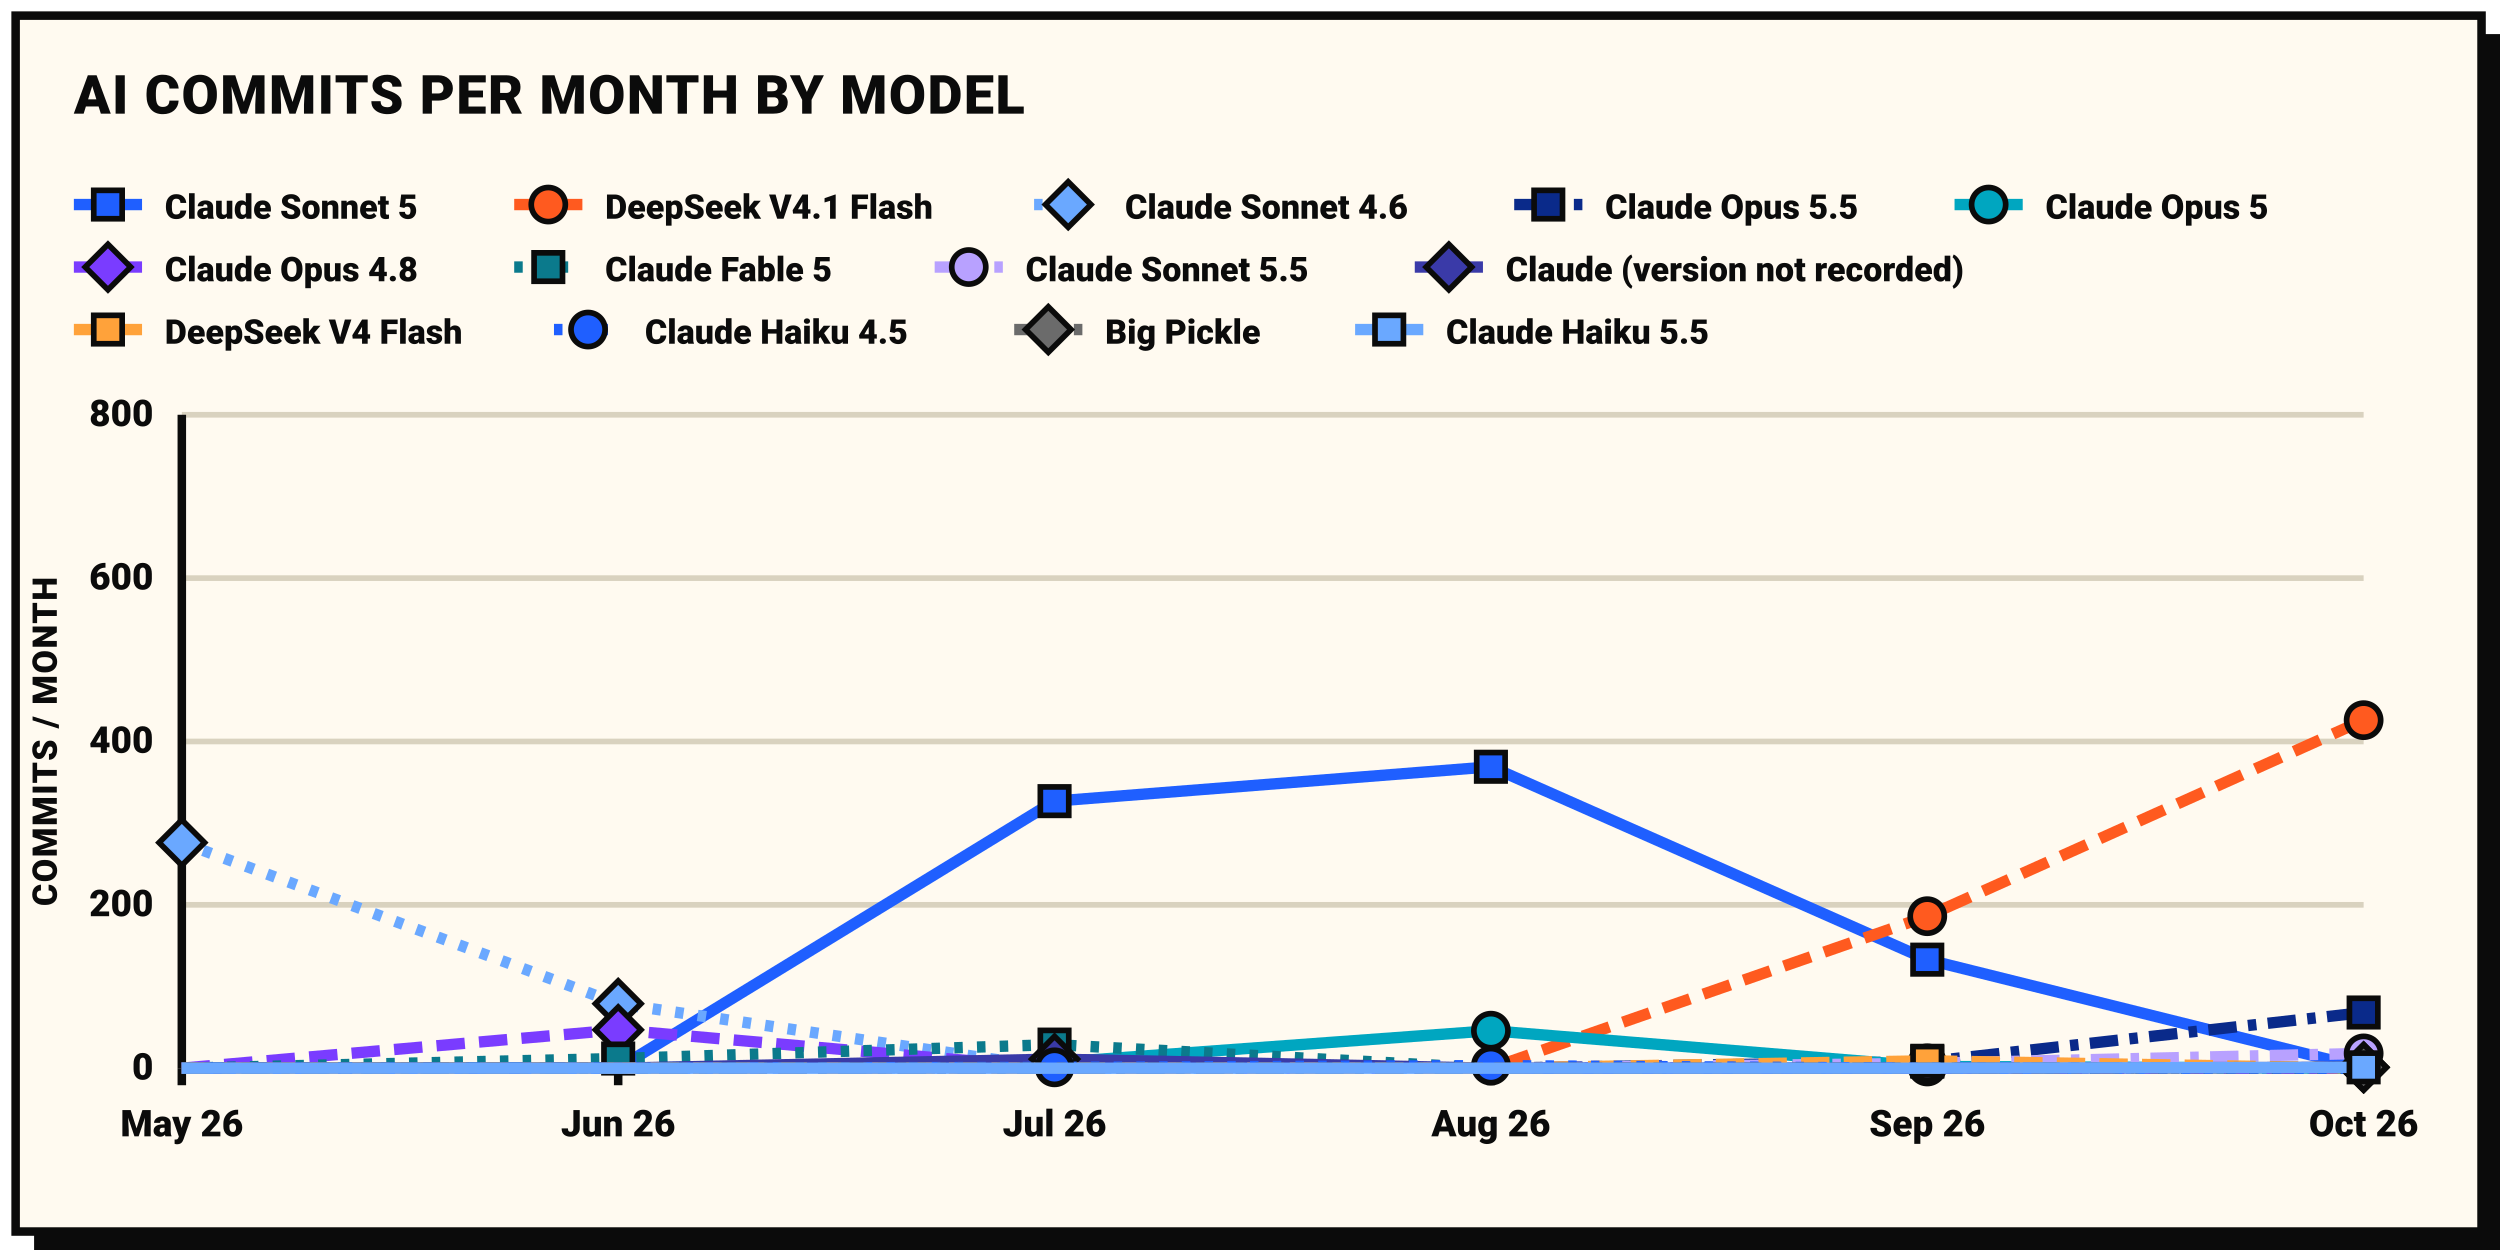
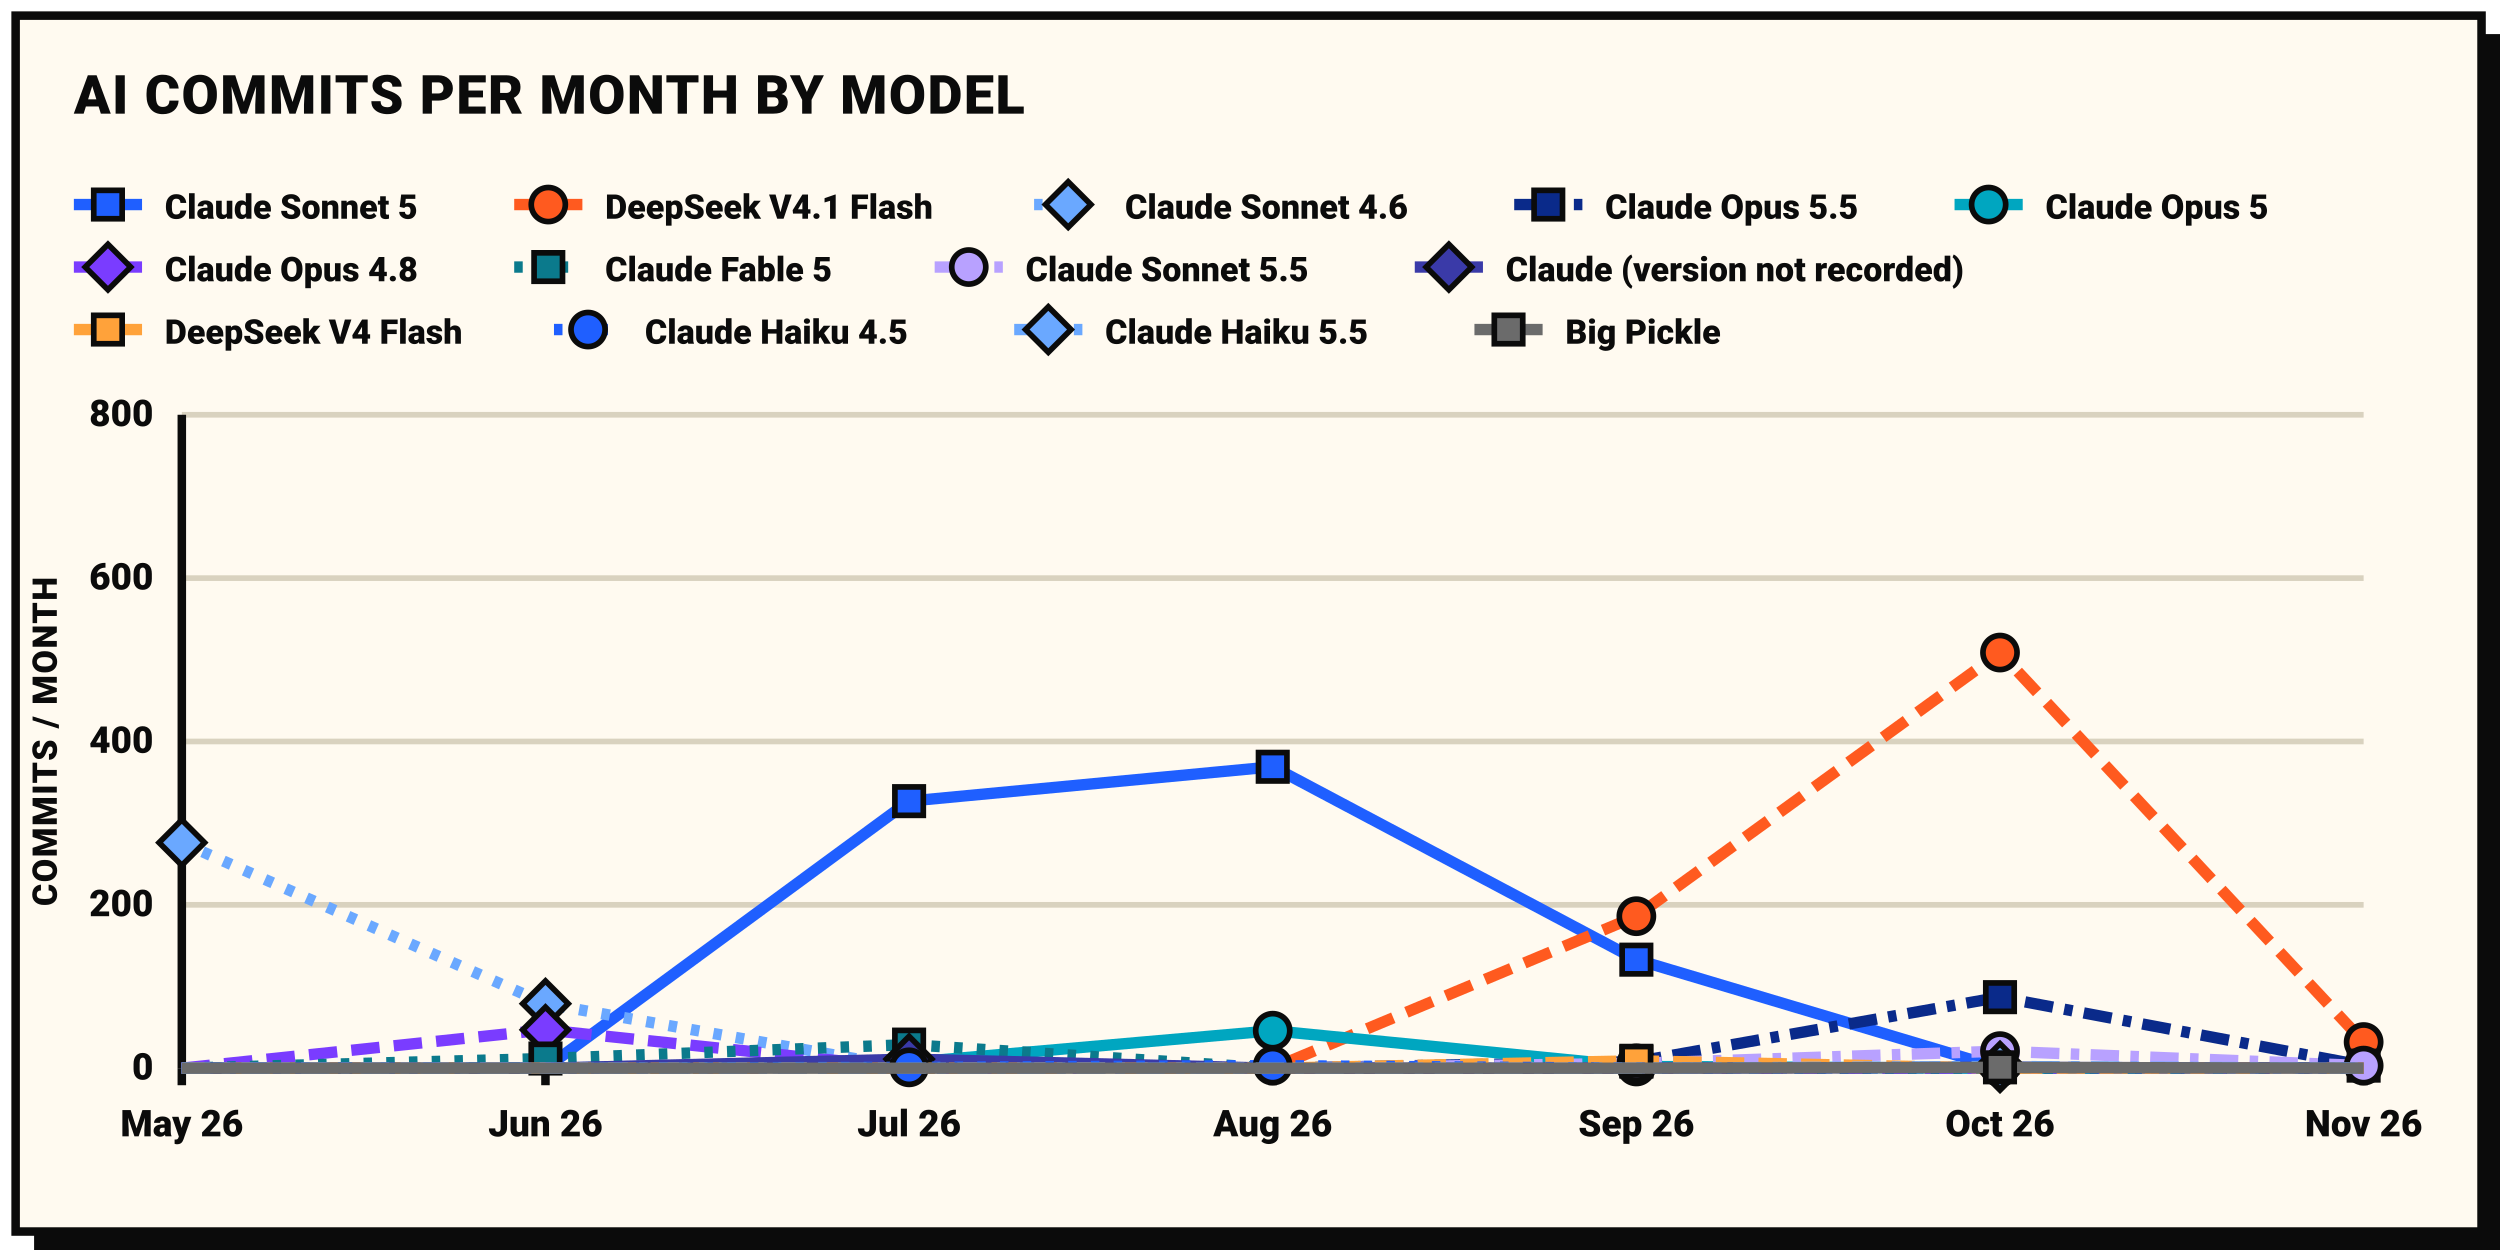
<svg xmlns="http://www.w3.org/2000/svg" viewBox="0 0 880 440" font-family="-apple-system, BlinkMacSystemFont, 'Segoe UI', Roboto, Helvetica, Arial, sans-serif" role="img" aria-labelledby="t d">
  <rect x="12" y="12" width="868" height="428" fill="#0b0b0b" />
  <rect x="5.5" y="5.5" width="868" height="428" fill="#fffaf0" stroke="#0b0b0b" stroke-width="3" />
  <text x="26" y="40" fill="#0b0b0b" font-weight="800" font-size="19" letter-spacing="0.5">AI COMMITS PER MONTH BY MODEL</text>
  <line x1="26" y1="72" x2="50" y2="72" stroke="#1f5fff" stroke-width="4" />
  <rect x="33.0" y="67.0" width="10" height="10" fill="#1f5fff" stroke="#0b0b0b" stroke-width="2" />
  <text x="58" y="77" fill="#0b0b0b" font-weight="800" font-size="12">Claude Sonnet 5</text>
  <line x1="181" y1="72" x2="205" y2="72" stroke="#ff5a1f" stroke-width="4" stroke-dasharray="10 5" />
  <circle cx="193.0" cy="72.0" r="6" fill="#ff5a1f" stroke="#0b0b0b" stroke-width="2" />
  <text x="213" y="77" fill="#0b0b0b" font-weight="800" font-size="12">DeepSeek V4.1 Flash</text>
  <line x1="364" y1="72" x2="388" y2="72" stroke="#6aa8ff" stroke-width="4" stroke-dasharray="3 5" />
  <polygon points="376.0,64.0 384.0,72.0 376.0,80.0 368.0,72.0" fill="#6aa8ff" stroke="#0b0b0b" stroke-width="2" />
  <text x="396" y="77" fill="#0b0b0b" font-weight="800" font-size="12">Claude Sonnet 4.6</text>
  <line x1="533" y1="72" x2="557" y2="72" stroke="#0a2a8a" stroke-width="4" stroke-dasharray="10 4 3 4" />
  <rect x="540.0" y="67.0" width="10" height="10" fill="#0a2a8a" stroke="#0b0b0b" stroke-width="2" />
  <text x="565" y="77" fill="#0b0b0b" font-weight="800" font-size="12">Claude Opus 5.5</text>
  <line x1="688" y1="72" x2="712" y2="72" stroke="#00a6c0" stroke-width="4" />
  <circle cx="700.0" cy="72.0" r="6" fill="#00a6c0" stroke="#0b0b0b" stroke-width="2" />
  <text x="720" y="77" fill="#0b0b0b" font-weight="800" font-size="12">Claude Opus 5</text>
  <line x1="26" y1="94" x2="50" y2="94" stroke="#7a3cff" stroke-width="4" stroke-dasharray="10 5" />
  <polygon points="38.0,86.0 46.0,94.0 38.0,102.0 30.0,94.0" fill="#7a3cff" stroke="#0b0b0b" stroke-width="2" />
  <text x="58" y="99" fill="#0b0b0b" font-weight="800" font-size="12">Claude Opus 4.8</text>
  <line x1="181" y1="94" x2="205" y2="94" stroke="#0b7a8c" stroke-width="4" stroke-dasharray="3 5" />
  <rect x="188.0" y="89.0" width="10" height="10" fill="#0b7a8c" stroke="#0b0b0b" stroke-width="2" />
  <text x="213" y="99" fill="#0b0b0b" font-weight="800" font-size="12">Claude Fable 5</text>
  <line x1="329" y1="94" x2="353" y2="94" stroke="#b8a1ff" stroke-width="4" stroke-dasharray="10 4 3 4" />
  <circle cx="341.0" cy="94.0" r="6" fill="#b8a1ff" stroke="#0b0b0b" stroke-width="2" />
  <text x="361" y="99" fill="#0b0b0b" font-weight="800" font-size="12">Claude Sonnet 5.5</text>
  <line x1="498" y1="94" x2="522" y2="94" stroke="#3a3aa8" stroke-width="4" />
  <polygon points="510.0,86.0 518.0,94.0 510.0,102.0 502.0,94.0" fill="#3a3aa8" stroke="#0b0b0b" stroke-width="2" />
  <text x="530" y="99" fill="#0b0b0b" font-weight="800" font-size="12">Claude (version not recorded)</text>
  <line x1="26" y1="116" x2="50" y2="116" stroke="#ffa23a" stroke-width="4" stroke-dasharray="10 5" />
  <rect x="33.0" y="111.0" width="10" height="10" fill="#ffa23a" stroke="#0b0b0b" stroke-width="2" />
  <text x="58" y="121" fill="#0b0b0b" font-weight="800" font-size="12">DeepSeek V4 Flash</text>
  <line x1="195" y1="116" x2="219" y2="116" stroke="#1f5fff" stroke-width="4" stroke-dasharray="3 5" />
  <circle cx="207.0" cy="116.0" r="6" fill="#1f5fff" stroke="#0b0b0b" stroke-width="2" />
  <text x="227" y="121" fill="#0b0b0b" font-weight="800" font-size="12">Claude Haiku 4.5</text>
-   <line x1="357" y1="116" x2="381" y2="116" stroke="#6b6b6b" stroke-width="4" stroke-dasharray="10 4 3 4" />
-   <polygon points="369.0,108.0 377.0,116.0 369.0,124.0 361.0,116.0" fill="#6b6b6b" stroke="#0b0b0b" stroke-width="2" />
-   <text x="389" y="121" fill="#0b0b0b" font-weight="800" font-size="12">Big Pickle</text>
-   <line x1="477" y1="116" x2="501" y2="116" stroke="#6aa8ff" stroke-width="4" />
-   <rect x="484.0" y="111.0" width="10" height="10" fill="#6aa8ff" stroke="#0b0b0b" stroke-width="2" />
-   <text x="509" y="121" fill="#0b0b0b" font-weight="800" font-size="12">Claude Haiku 5.5</text>
+   <line x1="357" y1="116" x2="381" y2="116" stroke="#6aa8ff" stroke-width="4" stroke-dasharray="10 4 3 4" />
+   <polygon points="369.0,108.0 377.0,116.0 369.0,124.0 361.0,116.0" fill="#6aa8ff" stroke="#0b0b0b" stroke-width="2" />
+   <text x="389" y="121" fill="#0b0b0b" font-weight="800" font-size="12">Claude Haiku 5.5</text>
+   <line x1="519" y1="116" x2="543" y2="116" stroke="#6b6b6b" stroke-width="4" />
+   <rect x="526.0" y="111.0" width="10" height="10" fill="#6b6b6b" stroke="#0b0b0b" stroke-width="2" />
+   <text x="551" y="121" fill="#0b0b0b" font-weight="800" font-size="12">Big Pickle</text>
  <line x1="64" y1="376" x2="832" y2="376" stroke="#0b0b0b" stroke-width="3" />
  <text x="54" y="380" fill="#0b0b0b" font-weight="800" font-size="13" text-anchor="end">0</text>
  <line x1="64" y1="318.5" x2="832" y2="318.5" stroke="#d9d2bf" stroke-width="2" />
  <text x="54" y="322.5" fill="#0b0b0b" font-weight="800" font-size="13" text-anchor="end">200</text>
  <line x1="64" y1="261" x2="832" y2="261" stroke="#d9d2bf" stroke-width="2" />
  <text x="54" y="265" fill="#0b0b0b" font-weight="800" font-size="13" text-anchor="end">400</text>
  <line x1="64" y1="203.5" x2="832" y2="203.5" stroke="#d9d2bf" stroke-width="2" />
  <text x="54" y="207.5" fill="#0b0b0b" font-weight="800" font-size="13" text-anchor="end">600</text>
  <line x1="64" y1="146" x2="832" y2="146" stroke="#d9d2bf" stroke-width="2" />
  <text x="54" y="150" fill="#0b0b0b" font-weight="800" font-size="13" text-anchor="end">800</text>
  <line x1="64" y1="146" x2="64" y2="376" stroke="#0b0b0b" stroke-width="3" />
  <line x1="64" y1="376" x2="64" y2="382" stroke="#0b0b0b" stroke-width="3" />
  <text x="64" y="400" fill="#0b0b0b" font-weight="800" font-size="13" text-anchor="middle">May 26</text>
-   <line x1="217.6" y1="376" x2="217.6" y2="382" stroke="#0b0b0b" stroke-width="3" />
-   <text x="217.6" y="400" fill="#0b0b0b" font-weight="800" font-size="13" text-anchor="middle">Jun 26</text>
-   <line x1="371.2" y1="376" x2="371.2" y2="382" stroke="#0b0b0b" stroke-width="3" />
-   <text x="371.2" y="400" fill="#0b0b0b" font-weight="800" font-size="13" text-anchor="middle">Jul 26</text>
-   <line x1="524.8" y1="376" x2="524.8" y2="382" stroke="#0b0b0b" stroke-width="3" />
-   <text x="524.8" y="400" fill="#0b0b0b" font-weight="800" font-size="13" text-anchor="middle">Aug 26</text>
-   <line x1="678.4" y1="376" x2="678.4" y2="382" stroke="#0b0b0b" stroke-width="3" />
-   <text x="678.4" y="400" fill="#0b0b0b" font-weight="800" font-size="13" text-anchor="middle">Sep 26</text>
+   <line x1="192" y1="376" x2="192" y2="382" stroke="#0b0b0b" stroke-width="3" />
+   <text x="192" y="400" fill="#0b0b0b" font-weight="800" font-size="13" text-anchor="middle">Jun 26</text>
+   <line x1="320" y1="376" x2="320" y2="382" stroke="#0b0b0b" stroke-width="3" />
+   <text x="320" y="400" fill="#0b0b0b" font-weight="800" font-size="13" text-anchor="middle">Jul 26</text>
+   <line x1="448" y1="376" x2="448" y2="382" stroke="#0b0b0b" stroke-width="3" />
+   <text x="448" y="400" fill="#0b0b0b" font-weight="800" font-size="13" text-anchor="middle">Aug 26</text>
+   <line x1="576" y1="376" x2="576" y2="382" stroke="#0b0b0b" stroke-width="3" />
+   <text x="576" y="400" fill="#0b0b0b" font-weight="800" font-size="13" text-anchor="middle">Sep 26</text>
+   <line x1="704" y1="376" x2="704" y2="382" stroke="#0b0b0b" stroke-width="3" />
+   <text x="704" y="400" fill="#0b0b0b" font-weight="800" font-size="13" text-anchor="middle">Oct 26</text>
  <line x1="832" y1="376" x2="832" y2="382" stroke="#0b0b0b" stroke-width="3" />
-   <text x="832" y="400" fill="#0b0b0b" font-weight="800" font-size="13" text-anchor="middle">Oct 26</text>
+   <text x="832" y="400" fill="#0b0b0b" font-weight="800" font-size="13" text-anchor="middle">Nov 26</text>
  <text x="20" y="261" fill="#0b0b0b" font-weight="800" font-size="12" text-anchor="middle" letter-spacing="0.5" transform="rotate(-90 20 261)">COMMITS / MONTH</text>
-   <polyline points="64.0,376.0 217.6,376.0 371.2,282.0 524.8,269.9 678.4,337.8 832.0,376.0" fill="none" stroke="#1f5fff" stroke-width="4" stroke-linejoin="miter" />
-   <rect x="366.2" y="277.0" width="10" height="10" fill="#1f5fff" stroke="#0b0b0b" stroke-width="2" />
-   <rect x="519.8" y="264.9" width="10" height="10" fill="#1f5fff" stroke="#0b0b0b" stroke-width="2" />
-   <rect x="673.4" y="332.8" width="10" height="10" fill="#1f5fff" stroke="#0b0b0b" stroke-width="2" />
-   <polyline points="64.0,376.0 217.6,376.0 371.2,376.0 524.8,376.0 678.4,322.5 832.0,253.5" fill="none" stroke="#ff5a1f" stroke-width="4" stroke-linejoin="miter" stroke-dasharray="10 5" />
-   <circle cx="678.4" cy="322.5" r="6" fill="#ff5a1f" stroke="#0b0b0b" stroke-width="2" />
-   <circle cx="832.0" cy="253.5" r="6" fill="#ff5a1f" stroke="#0b0b0b" stroke-width="2" />
-   <polyline points="64.0,296.6 217.6,353.3 371.2,376.0 524.8,376.0 678.4,376.0 832.0,376.0" fill="none" stroke="#6aa8ff" stroke-width="4" stroke-linejoin="miter" stroke-dasharray="3 5" />
+   <polyline points="64.0,376.0 192.0,376.0 320.0,282.0 448.0,269.9 576.0,337.8 704.0,376.0 832.0,376.0" fill="none" stroke="#1f5fff" stroke-width="4" stroke-linejoin="miter" />
+   <rect x="315.0" y="277.0" width="10" height="10" fill="#1f5fff" stroke="#0b0b0b" stroke-width="2" />
+   <rect x="443.0" y="264.9" width="10" height="10" fill="#1f5fff" stroke="#0b0b0b" stroke-width="2" />
+   <rect x="571.0" y="332.8" width="10" height="10" fill="#1f5fff" stroke="#0b0b0b" stroke-width="2" />
+   <polyline points="64.0,376.0 192.0,376.0 320.0,376.0 448.0,376.0 576.0,322.5 704.0,229.7 832.0,366.8" fill="none" stroke="#ff5a1f" stroke-width="4" stroke-linejoin="miter" stroke-dasharray="10 5" />
+   <circle cx="576.0" cy="322.5" r="6" fill="#ff5a1f" stroke="#0b0b0b" stroke-width="2" />
+   <circle cx="704.0" cy="229.7" r="6" fill="#ff5a1f" stroke="#0b0b0b" stroke-width="2" />
+   <circle cx="832.0" cy="366.8" r="6" fill="#ff5a1f" stroke="#0b0b0b" stroke-width="2" />
+   <polyline points="64.0,296.6 192.0,353.3 320.0,376.0 448.0,376.0 576.0,376.0 704.0,376.0 832.0,376.0" fill="none" stroke="#6aa8ff" stroke-width="4" stroke-linejoin="miter" stroke-dasharray="3 5" />
  <polygon points="64.0,288.6 72.0,296.6 64.0,304.6 56.0,296.6" fill="#6aa8ff" stroke="#0b0b0b" stroke-width="2" />
-   <polygon points="217.6,345.3 225.6,353.3 217.6,361.3 209.6,353.3" fill="#6aa8ff" stroke="#0b0b0b" stroke-width="2" />
-   <polyline points="64.0,376.0 217.6,376.0 371.2,376.0 524.8,376.0 678.4,373.7 832.0,356.4" fill="none" stroke="#0a2a8a" stroke-width="4" stroke-linejoin="miter" stroke-dasharray="10 4 3 4" />
-   <rect x="673.4" y="368.7" width="10" height="10" fill="#0a2a8a" stroke="#0b0b0b" stroke-width="2" />
-   <rect x="827.0" y="351.4" width="10" height="10" fill="#0a2a8a" stroke="#0b0b0b" stroke-width="2" />
-   <polyline points="64.0,376.0 217.6,376.0 371.2,374.0 524.8,362.8 678.4,375.4 832.0,376.0" fill="none" stroke="#00a6c0" stroke-width="4" stroke-linejoin="miter" />
-   <circle cx="371.2" cy="374.0" r="6" fill="#00a6c0" stroke="#0b0b0b" stroke-width="2" />
-   <circle cx="524.8" cy="362.8" r="6" fill="#00a6c0" stroke="#0b0b0b" stroke-width="2" />
-   <circle cx="678.4" cy="375.4" r="6" fill="#00a6c0" stroke="#0b0b0b" stroke-width="2" />
-   <polyline points="64.0,376.0 217.6,362.5 371.2,376.0 524.8,376.0 678.4,376.0 832.0,376.0" fill="none" stroke="#7a3cff" stroke-width="4" stroke-linejoin="miter" stroke-dasharray="10 5" />
-   <polygon points="217.6,354.5 225.6,362.5 217.6,370.5 209.6,362.5" fill="#7a3cff" stroke="#0b0b0b" stroke-width="2" />
-   <polyline points="64.0,376.0 217.6,372.6 371.2,367.7 524.8,376.0 678.4,376.0 832.0,376.0" fill="none" stroke="#0b7a8c" stroke-width="4" stroke-linejoin="miter" stroke-dasharray="3 5" />
-   <rect x="212.6" y="367.6" width="10" height="10" fill="#0b7a8c" stroke="#0b0b0b" stroke-width="2" />
-   <rect x="366.2" y="362.7" width="10" height="10" fill="#0b7a8c" stroke="#0b0b0b" stroke-width="2" />
-   <polyline points="64.0,376.0 217.6,376.0 371.2,376.0 524.8,376.0 678.4,374.3 832.0,370.8" fill="none" stroke="#b8a1ff" stroke-width="4" stroke-linejoin="miter" stroke-dasharray="10 4 3 4" />
-   <circle cx="678.4" cy="374.3" r="6" fill="#b8a1ff" stroke="#0b0b0b" stroke-width="2" />
-   <circle cx="832.0" cy="370.8" r="6" fill="#b8a1ff" stroke="#0b0b0b" stroke-width="2" />
-   <polyline points="64.0,376.0 217.6,376.0 371.2,372.8 524.8,376.0 678.4,376.0 832.0,375.7" fill="none" stroke="#3a3aa8" stroke-width="4" stroke-linejoin="miter" />
-   <polygon points="371.2,364.8 379.2,372.8 371.2,380.8 363.2,372.8" fill="#3a3aa8" stroke="#0b0b0b" stroke-width="2" />
-   <polygon points="832.0,367.7 840.0,375.7 832.0,383.7 824.0,375.7" fill="#3a3aa8" stroke="#0b0b0b" stroke-width="2" />
-   <polyline points="64.0,376.0 217.6,376.0 371.2,376.0 524.8,376.0 678.4,373.4 832.0,376.0" fill="none" stroke="#ffa23a" stroke-width="4" stroke-linejoin="miter" stroke-dasharray="10 5" />
-   <rect x="673.4" y="368.4" width="10" height="10" fill="#ffa23a" stroke="#0b0b0b" stroke-width="2" />
-   <polyline points="64.0,376.0 217.6,376.0 371.2,375.7 524.8,375.1 678.4,376.0 832.0,376.0" fill="none" stroke="#1f5fff" stroke-width="4" stroke-linejoin="miter" stroke-dasharray="3 5" />
-   <circle cx="371.2" cy="375.7" r="6" fill="#1f5fff" stroke="#0b0b0b" stroke-width="2" />
-   <circle cx="524.8" cy="375.1" r="6" fill="#1f5fff" stroke="#0b0b0b" stroke-width="2" />
-   <polyline points="64.0,376.0 217.6,376.0 371.2,376.0 524.8,376.0 678.4,376.0 832.0,375.7" fill="none" stroke="#6b6b6b" stroke-width="4" stroke-linejoin="miter" stroke-dasharray="10 4 3 4" />
-   <polygon points="832.0,367.7 840.0,375.7 832.0,383.7 824.0,375.7" fill="#6b6b6b" stroke="#0b0b0b" stroke-width="2" />
-   <polyline points="64.0,376.0 217.6,376.0 371.2,376.0 524.8,376.0 678.4,376.0 832.0,375.7" fill="none" stroke="#6aa8ff" stroke-width="4" stroke-linejoin="miter" />
-   <rect x="827.0" y="370.7" width="10" height="10" fill="#6aa8ff" stroke="#0b0b0b" stroke-width="2" />
+   <polygon points="192.0,345.3 200.0,353.3 192.0,361.3 184.0,353.3" fill="#6aa8ff" stroke="#0b0b0b" stroke-width="2" />
+   <polyline points="64.0,376.0 192.0,376.0 320.0,376.0 448.0,376.0 576.0,373.7 704.0,351.0 832.0,375.1" fill="none" stroke="#0a2a8a" stroke-width="4" stroke-linejoin="miter" stroke-dasharray="10 4 3 4" />
+   <rect x="571.0" y="368.7" width="10" height="10" fill="#0a2a8a" stroke="#0b0b0b" stroke-width="2" />
+   <rect x="699.0" y="346.0" width="10" height="10" fill="#0a2a8a" stroke="#0b0b0b" stroke-width="2" />
+   <rect x="827.0" y="370.1" width="10" height="10" fill="#0a2a8a" stroke="#0b0b0b" stroke-width="2" />
+   <polyline points="64.0,376.0 192.0,376.0 320.0,374.0 448.0,362.8 576.0,375.4 704.0,376.0 832.0,376.0" fill="none" stroke="#00a6c0" stroke-width="4" stroke-linejoin="miter" />
+   <circle cx="320.0" cy="374.0" r="6" fill="#00a6c0" stroke="#0b0b0b" stroke-width="2" />
+   <circle cx="448.0" cy="362.8" r="6" fill="#00a6c0" stroke="#0b0b0b" stroke-width="2" />
+   <circle cx="576.0" cy="375.4" r="6" fill="#00a6c0" stroke="#0b0b0b" stroke-width="2" />
+   <polyline points="64.0,376.0 192.0,362.5 320.0,376.0 448.0,376.0 576.0,376.0 704.0,376.0 832.0,376.0" fill="none" stroke="#7a3cff" stroke-width="4" stroke-linejoin="miter" stroke-dasharray="10 5" />
+   <polygon points="192.0,354.5 200.0,362.5 192.0,370.5 184.0,362.5" fill="#7a3cff" stroke="#0b0b0b" stroke-width="2" />
+   <polyline points="64.0,376.0 192.0,372.6 320.0,367.7 448.0,376.0 576.0,376.0 704.0,376.0 832.0,376.0" fill="none" stroke="#0b7a8c" stroke-width="4" stroke-linejoin="miter" stroke-dasharray="3 5" />
+   <rect x="187.0" y="367.6" width="10" height="10" fill="#0b7a8c" stroke="#0b0b0b" stroke-width="2" />
+   <rect x="315.0" y="362.7" width="10" height="10" fill="#0b7a8c" stroke="#0b0b0b" stroke-width="2" />
+   <polyline points="64.0,376.0 192.0,376.0 320.0,376.0 448.0,376.0 576.0,374.3 704.0,370.0 832.0,375.1" fill="none" stroke="#b8a1ff" stroke-width="4" stroke-linejoin="miter" stroke-dasharray="10 4 3 4" />
+   <circle cx="576.0" cy="374.3" r="6" fill="#b8a1ff" stroke="#0b0b0b" stroke-width="2" />
+   <circle cx="704.0" cy="370.0" r="6" fill="#b8a1ff" stroke="#0b0b0b" stroke-width="2" />
+   <circle cx="832.0" cy="375.1" r="6" fill="#b8a1ff" stroke="#0b0b0b" stroke-width="2" />
+   <polyline points="64.0,376.0 192.0,376.0 320.0,372.8 448.0,376.0 576.0,376.0 704.0,375.7 832.0,376.0" fill="none" stroke="#3a3aa8" stroke-width="4" stroke-linejoin="miter" />
+   <polygon points="320.0,364.8 328.0,372.8 320.0,380.8 312.0,372.8" fill="#3a3aa8" stroke="#0b0b0b" stroke-width="2" />
+   <polygon points="704.0,367.7 712.0,375.7 704.0,383.7 696.0,375.7" fill="#3a3aa8" stroke="#0b0b0b" stroke-width="2" />
+   <polyline points="64.0,376.0 192.0,376.0 320.0,376.0 448.0,376.0 576.0,373.4 704.0,376.0 832.0,376.0" fill="none" stroke="#ffa23a" stroke-width="4" stroke-linejoin="miter" stroke-dasharray="10 5" />
+   <rect x="571.0" y="368.4" width="10" height="10" fill="#ffa23a" stroke="#0b0b0b" stroke-width="2" />
+   <polyline points="64.0,376.0 192.0,376.0 320.0,375.7 448.0,375.1 576.0,376.0 704.0,375.7 832.0,376.0" fill="none" stroke="#1f5fff" stroke-width="4" stroke-linejoin="miter" stroke-dasharray="3 5" />
+   <circle cx="320.0" cy="375.7" r="6" fill="#1f5fff" stroke="#0b0b0b" stroke-width="2" />
+   <circle cx="448.0" cy="375.1" r="6" fill="#1f5fff" stroke="#0b0b0b" stroke-width="2" />
+   <circle cx="704.0" cy="375.7" r="6" fill="#1f5fff" stroke="#0b0b0b" stroke-width="2" />
+   <polyline points="64.0,376.0 192.0,376.0 320.0,376.0 448.0,376.0 576.0,376.0 704.0,375.4 832.0,376.0" fill="none" stroke="#6aa8ff" stroke-width="4" stroke-linejoin="miter" stroke-dasharray="10 4 3 4" />
+   <polygon points="704.0,367.4 712.0,375.4 704.0,383.4 696.0,375.4" fill="#6aa8ff" stroke="#0b0b0b" stroke-width="2" />
+   <polyline points="64.0,376.0 192.0,376.0 320.0,376.0 448.0,376.0 576.0,376.0 704.0,375.7 832.0,376.0" fill="none" stroke="#6b6b6b" stroke-width="4" stroke-linejoin="miter" />
+   <rect x="699.0" y="370.7" width="10" height="10" fill="#6b6b6b" stroke="#0b0b0b" stroke-width="2" />
</svg>
